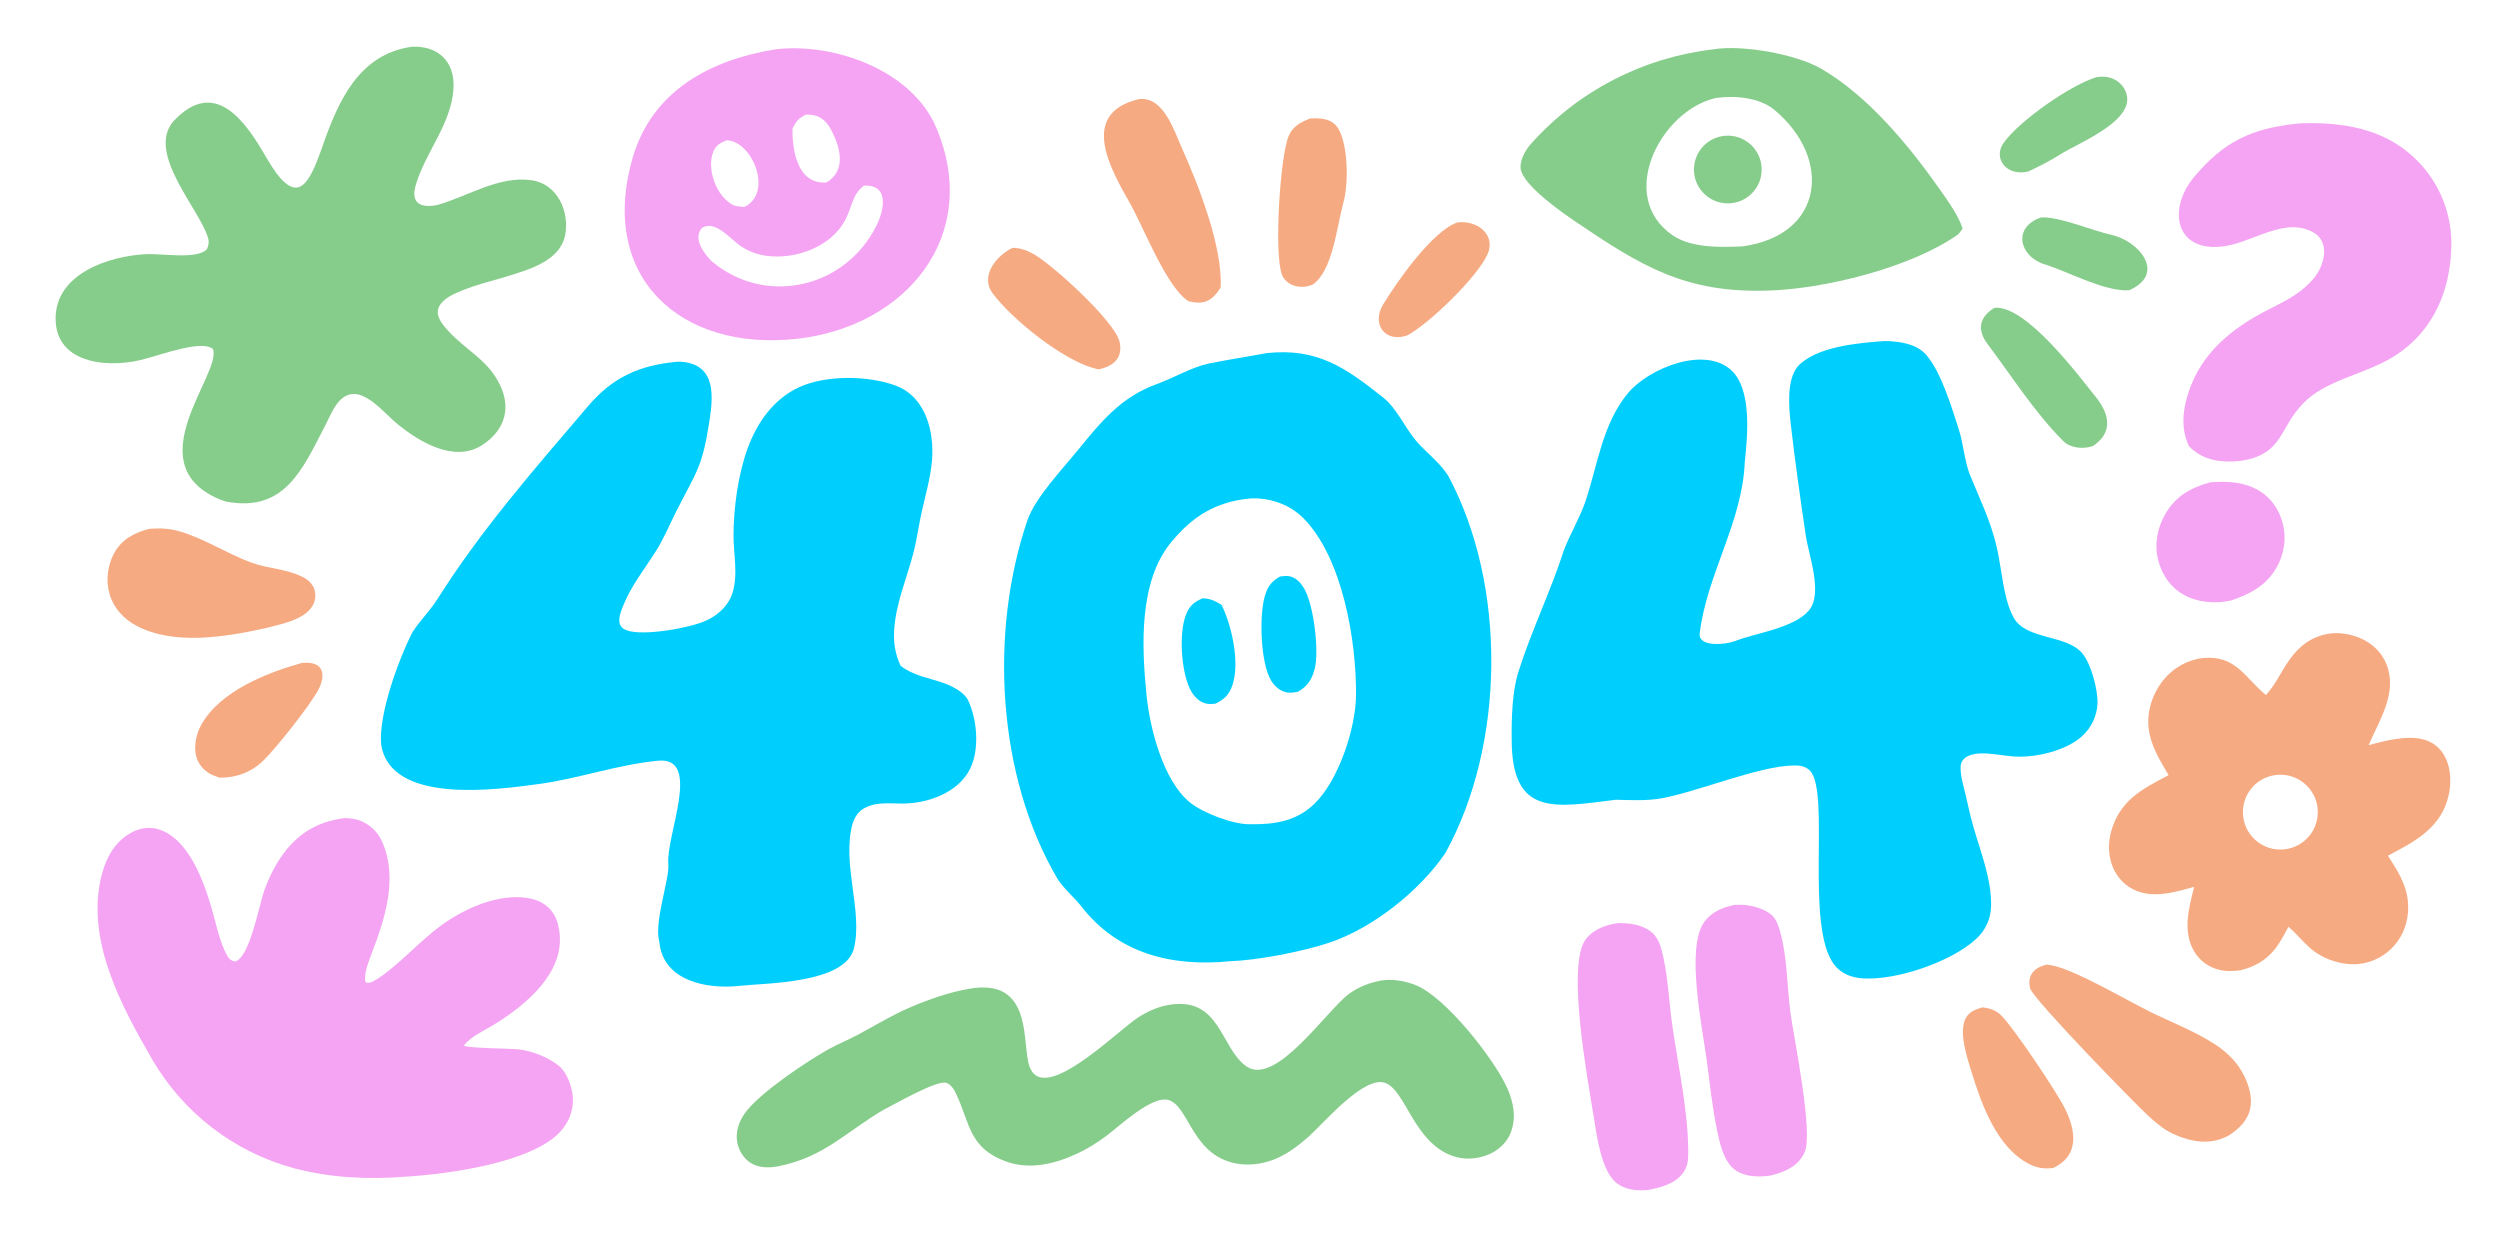
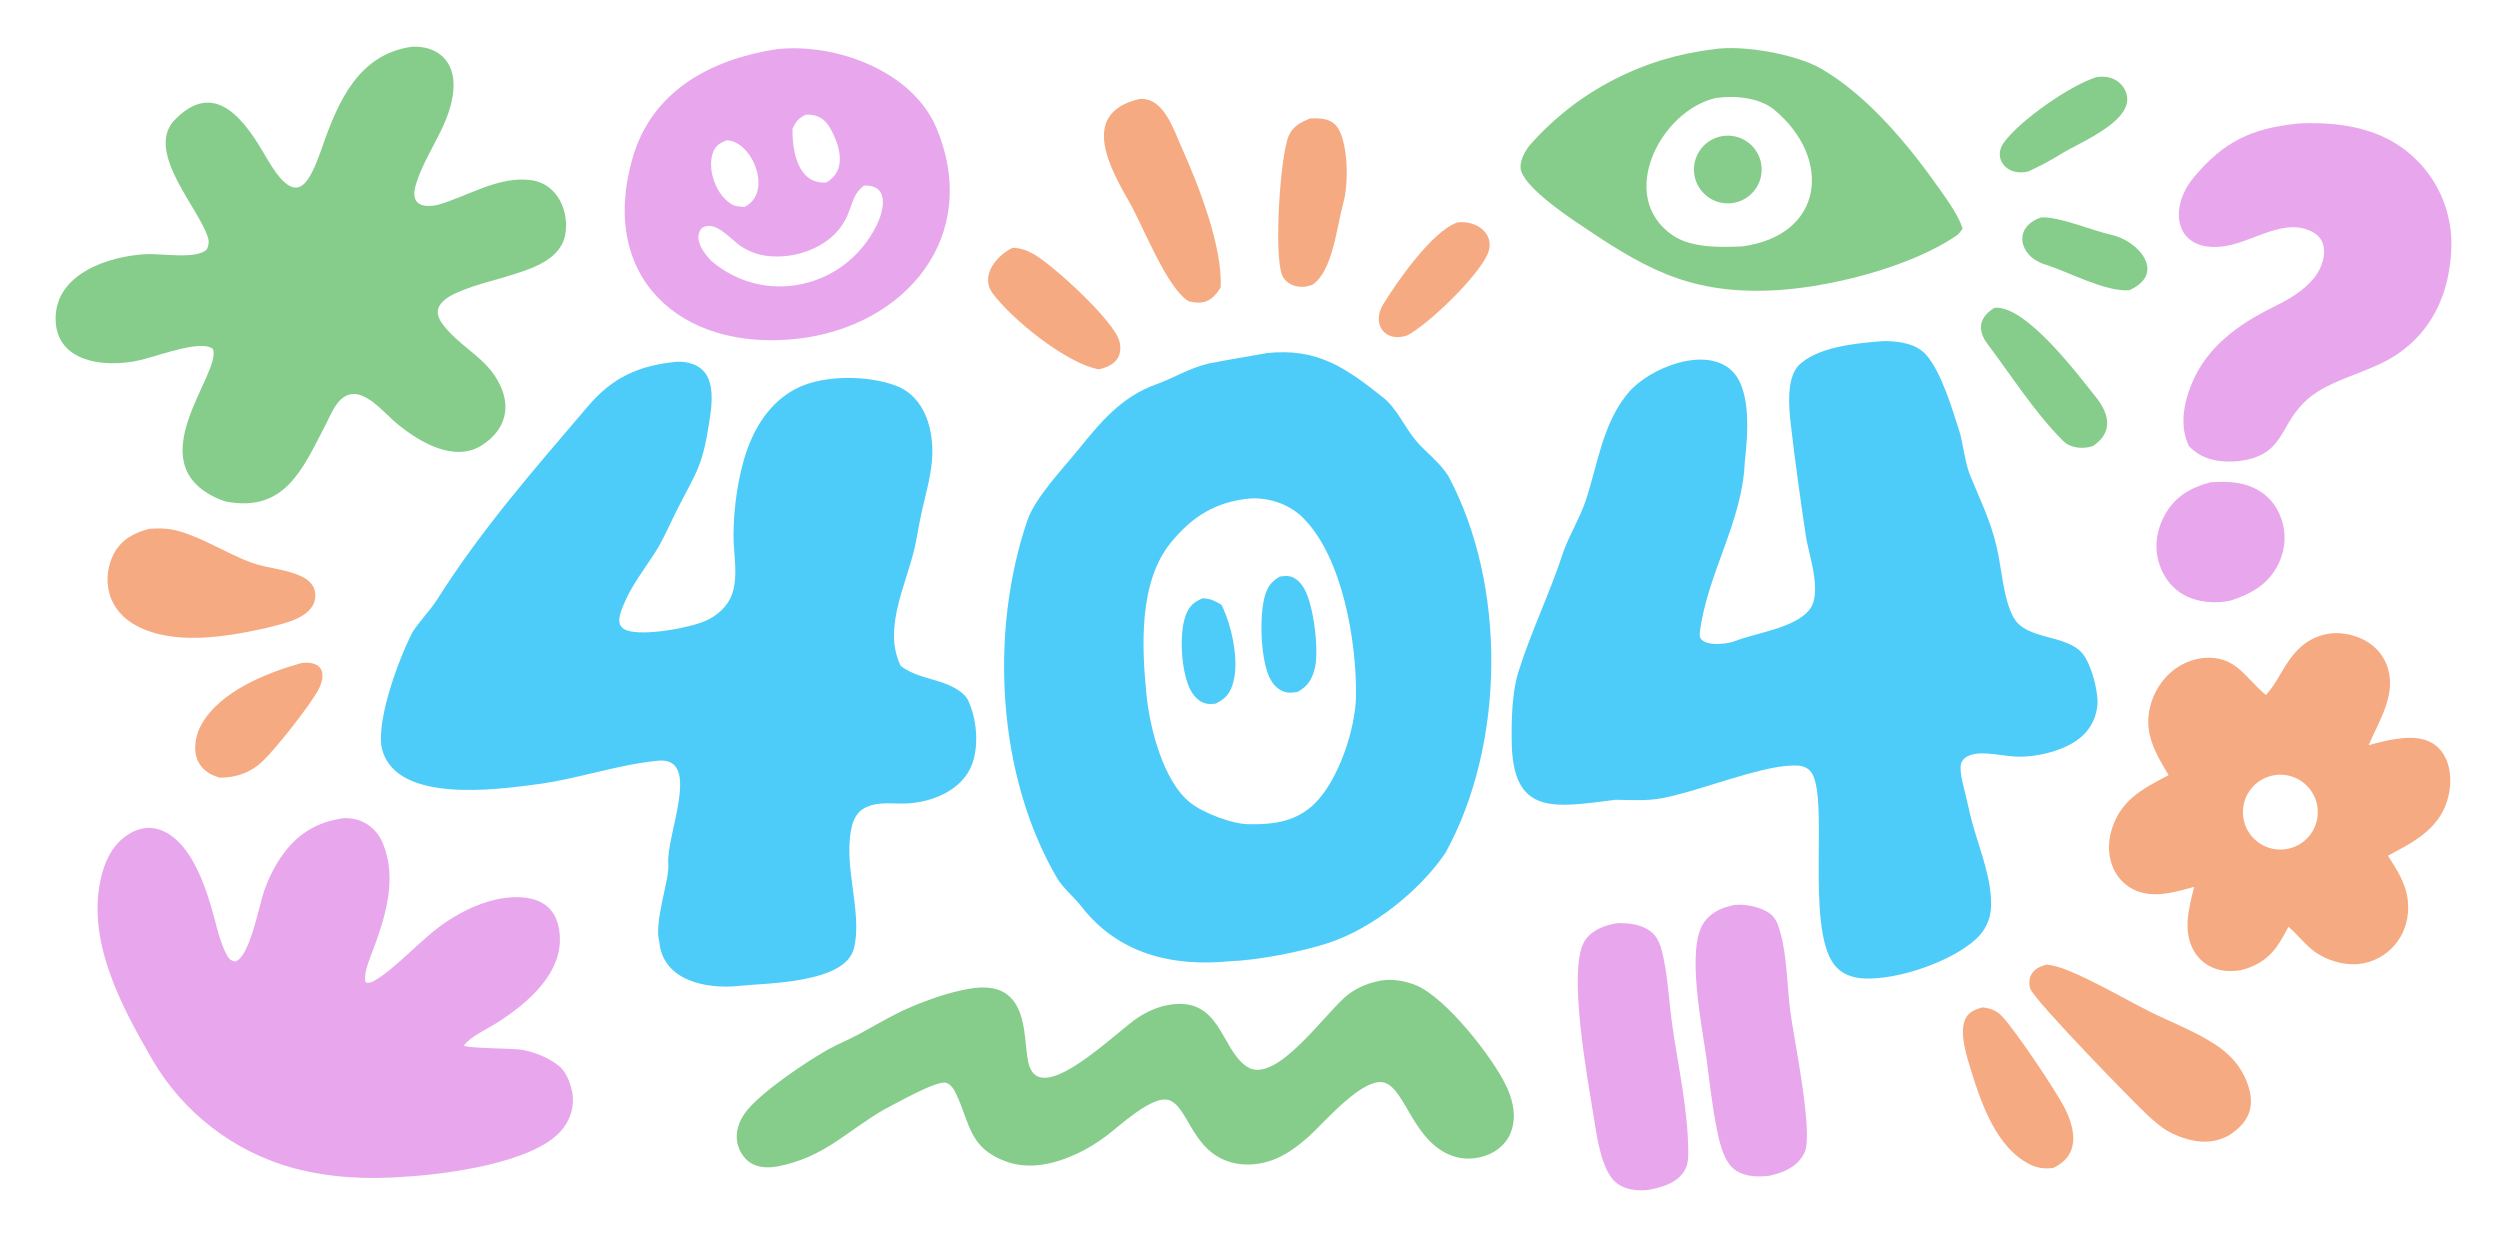
<svg xmlns="http://www.w3.org/2000/svg" width="1080" height="540" viewBox="0 0 1080 540" fill="none">
-   <path d="M547.156 152.549C568.941 150.204 581.154 158.672 597.718 171.897C603.45 176.478 606.962 184.806 611.692 190.367C616.101 195.545 621.986 199.718 625.672 205.626C650.995 252.847 650.268 321.559 624.454 368.416C613.222 384.97 592.945 401.046 574.024 407.313C562.222 411.221 543.032 414.861 531.436 415.248C506.093 417.75 482.934 411.95 467.104 391.522C464.253 387.844 459.029 383.392 456.752 379.505C430.7 335.126 427.362 273.041 443.844 224.769C447.176 215.009 459.206 202.382 465.641 194.463C475.488 182.344 484.304 171.487 499.528 166.008C506.874 163.364 514.093 158.93 521.842 157.114C530.023 155.432 538.871 154.111 547.156 152.549ZM540.448 356.063C550.716 356.209 560.171 354.701 567.859 347.214C578.275 337.074 585.663 314.706 585.8 300.435C586.021 276.917 580.009 241.106 563.182 223.973C557.566 218.253 549.661 215.328 541.719 215.282C541.086 215.278 540.459 215.298 539.821 215.363C525.224 216.78 515.153 223.037 505.92 234.271C491.837 251.406 493.234 279.489 495.292 300.221C496.699 314.388 502.455 337.319 514.093 346.687C519.871 351.338 533.224 356.397 540.448 356.063Z" fill="#00CFFE" />
-   <path d="M552.941 249.05C554.401 248.889 555.994 248.65 557.434 249.025C560.055 249.707 561.99 251.889 563.335 254.128C567.485 261.042 570.011 281.239 567.912 289.106C566.673 293.727 564.838 296.442 560.714 298.837C560.387 298.902 560.055 298.954 559.728 299.011C558.198 299.274 556.927 299.372 555.403 298.999C552.608 298.315 550.462 296.263 549.033 293.831C544.535 286.192 544.002 266.572 546.243 258.118C547.419 253.696 548.991 251.336 552.941 249.05Z" fill="#00CFFE" />
-   <path d="M519.506 258.463C522.828 258.555 524.922 259.591 527.734 261.327C532.148 270.345 535.734 286.326 532.391 296.042C530.967 300.169 528.953 302.081 525.112 303.973C523.432 304.181 521.801 304.271 520.175 303.698C517.247 302.667 515.141 299.979 513.877 297.244C510.294 289.488 509.216 273.505 512.342 265.544C513.855 261.692 515.782 260.089 519.506 258.463Z" fill="#00CFFE" />
-   <path d="M291.999 156.314C294.372 156.07 297.294 156.499 299.521 157.352C302.44 158.47 304.747 160.607 305.984 163.493C308.289 168.872 307.363 176.15 306.498 181.753C303.34 202.219 300.948 203.466 292.121 220.96C289.24 226.668 286.758 232.709 283.335 238.116C278.396 245.918 272.752 252.918 269.245 261.583C268.303 263.909 266.773 267.677 267.966 270.076C268.522 271.193 269.559 271.853 270.69 272.279C277.73 274.931 298.085 271.306 305.117 268.073C309.897 265.875 314.378 261.927 316.186 256.867C319.065 248.813 316.857 239.572 316.879 231.26C316.911 219.31 318.875 204.912 322.97 193.728C327.105 182.434 334.207 172.304 345.366 167.208C356.882 161.947 375.17 162.18 386.963 166.591C399.958 171.452 403.707 186.543 402.6 199.09C401.95 206.467 399.889 213.57 398.258 220.766C396.887 226.814 396.13 233.009 394.553 239.009C391.63 250.125 387.002 260.596 386.272 272.24C385.925 277.761 386.757 282.617 389.078 287.658C394.633 291.937 401.221 292.797 407.675 295.08C411.298 296.361 416.608 299.01 418.3 302.688C421.943 310.609 422.985 321.927 419.942 330.136C415.8 341.309 402.887 346.552 391.704 347.095C385.817 347.38 379.67 346.113 374.134 348.744C370.833 350.313 369.429 352.603 368.264 355.949C363.608 373.303 372.801 393.468 368.928 409.581C365.236 424.94 330.993 424.63 319.328 425.901C305.413 427.417 286.368 423.832 284.834 406.888C282.384 398.482 289.318 379.709 288.718 373.33C287.561 361.02 303.48 326.768 284.279 328.627C266.691 330.329 249.727 336.405 232.986 338.668C214.309 341.192 168.844 347.652 164.664 321.717C163.423 308.726 172.158 284.909 178.232 273.021C181.436 268.083 185.786 263.823 188.944 258.833C208.19 228.422 230.81 202.711 254.022 175.473C264.755 162.879 276.07 157.938 291.999 156.314Z" fill="#00CFFE" />
-   <path d="M813.712 147.356C814.198 147.339 814.677 147.338 815.157 147.354C821.006 147.553 827.919 148.53 832.106 153.291C838.635 160.709 843.27 176.4 846.302 185.83C848.032 191.203 848.812 199.691 850.964 205.004C855.415 215.996 859.739 224.392 862.555 236.223C864.744 245.413 865.387 258.821 869.948 266.888C875.396 276.532 892.371 274.01 899.432 282.091C903.298 286.514 906.356 298.015 906.124 303.953C905.855 309.405 903.408 314.519 899.327 318.144C892.587 324.164 880.268 327.147 871.377 326.864C867.001 326.725 862.66 325.763 858.289 325.509C855.283 325.334 850.785 325.505 848.475 327.783C847.557 328.688 847.056 329.737 846.993 331.03C846.798 334.981 848.195 339.371 849.102 343.202C850.194 347.796 851.154 352.467 852.456 357.005C855.578 367.885 860.525 380.177 860.134 391.651C859.945 397.187 857.667 401.983 853.585 405.715C842.875 415.517 819.439 423.52 804.916 422.678C800.017 422.393 795.472 420.745 792.402 416.762C779.599 400.146 790.794 342.347 781.94 332.965C779.968 330.878 777.252 330.624 774.526 330.692C759.559 331.062 734.479 341.668 718.142 344.804C711.645 346.051 704.647 345.641 698.061 345.495C671.583 348.764 653.004 352.994 653.047 319.224C652.957 310.292 653.252 298.829 655.947 290.258C661.542 272.474 669.853 255.561 675.575 237.781C678.233 230.74 682.604 223.491 684.977 216.402C690.272 200.574 692.27 182.928 703.471 169.622C712.299 159.132 736.631 149.122 748.142 160.159C756.886 168.538 754.945 188.602 753.738 199.611C752.762 225.356 737.401 248.091 734.289 273.456C733.366 279.871 745.896 278.355 749.208 277.046C758.262 273.465 775.063 271.406 781.518 263.62C787.583 256.304 781.344 239.824 780.078 231.226C777.716 215.245 775.454 199.331 773.618 183.289C772.838 176.218 771.699 164.542 776.482 158.438C784.324 149.718 802.802 148.153 813.712 147.356Z" fill="#00CFFE" />
+   <path d="M547.156 152.549C568.941 150.204 581.154 158.672 597.718 171.897C603.45 176.478 606.962 184.806 611.692 190.367C616.101 195.545 621.986 199.718 625.672 205.626C650.995 252.847 650.268 321.559 624.454 368.416C613.222 384.97 592.945 401.046 574.024 407.313C562.222 411.221 543.032 414.861 531.436 415.248C506.093 417.75 482.934 411.95 467.104 391.522C464.253 387.844 459.029 383.392 456.752 379.505C430.7 335.126 427.362 273.041 443.844 224.769C447.176 215.009 459.206 202.382 465.641 194.463C475.488 182.344 484.304 171.487 499.528 166.008C506.874 163.364 514.093 158.93 521.842 157.114C530.023 155.432 538.871 154.111 547.156 152.549ZM540.448 356.063C550.716 356.209 560.171 354.701 567.859 347.214C578.275 337.074 585.663 314.706 585.8 300.435C586.021 276.917 580.009 241.106 563.182 223.973C557.566 218.253 549.661 215.328 541.719 215.282C541.086 215.278 540.459 215.298 539.821 215.363C525.224 216.78 515.153 223.037 505.92 234.271C491.837 251.406 493.234 279.489 495.292 300.221C496.699 314.388 502.455 337.319 514.093 346.687C519.871 351.338 533.224 356.397 540.448 356.063Z" fill="#4dccf9" />
+   <path d="M552.941 249.05C554.401 248.889 555.994 248.65 557.434 249.025C560.055 249.707 561.99 251.889 563.335 254.128C567.485 261.042 570.011 281.239 567.912 289.106C566.673 293.727 564.838 296.442 560.714 298.837C560.387 298.902 560.055 298.954 559.728 299.011C558.198 299.274 556.927 299.372 555.403 298.999C552.608 298.315 550.462 296.263 549.033 293.831C544.535 286.192 544.002 266.572 546.243 258.118C547.419 253.696 548.991 251.336 552.941 249.05Z" fill="#4dccf9" />
+   <path d="M519.506 258.463C522.828 258.555 524.922 259.591 527.734 261.327C532.148 270.345 535.734 286.326 532.391 296.042C530.967 300.169 528.953 302.081 525.112 303.973C523.432 304.181 521.801 304.271 520.175 303.698C517.247 302.667 515.141 299.979 513.877 297.244C510.294 289.488 509.216 273.505 512.342 265.544C513.855 261.692 515.782 260.089 519.506 258.463Z" fill="#4dccf9" />
+   <path d="M291.999 156.314C294.372 156.07 297.294 156.499 299.521 157.352C302.44 158.47 304.747 160.607 305.984 163.493C308.289 168.872 307.363 176.15 306.498 181.753C303.34 202.219 300.948 203.466 292.121 220.96C289.24 226.668 286.758 232.709 283.335 238.116C278.396 245.918 272.752 252.918 269.245 261.583C268.303 263.909 266.773 267.677 267.966 270.076C268.522 271.193 269.559 271.853 270.69 272.279C277.73 274.931 298.085 271.306 305.117 268.073C309.897 265.875 314.378 261.927 316.186 256.867C319.065 248.813 316.857 239.572 316.879 231.26C316.911 219.31 318.875 204.912 322.97 193.728C327.105 182.434 334.207 172.304 345.366 167.208C356.882 161.947 375.17 162.18 386.963 166.591C399.958 171.452 403.707 186.543 402.6 199.09C401.95 206.467 399.889 213.57 398.258 220.766C396.887 226.814 396.13 233.009 394.553 239.009C391.63 250.125 387.002 260.596 386.272 272.24C385.925 277.761 386.757 282.617 389.078 287.658C394.633 291.937 401.221 292.797 407.675 295.08C411.298 296.361 416.608 299.01 418.3 302.688C421.943 310.609 422.985 321.927 419.942 330.136C415.8 341.309 402.887 346.552 391.704 347.095C385.817 347.38 379.67 346.113 374.134 348.744C370.833 350.313 369.429 352.603 368.264 355.949C363.608 373.303 372.801 393.468 368.928 409.581C365.236 424.94 330.993 424.63 319.328 425.901C305.413 427.417 286.368 423.832 284.834 406.888C282.384 398.482 289.318 379.709 288.718 373.33C287.561 361.02 303.48 326.768 284.279 328.627C266.691 330.329 249.727 336.405 232.986 338.668C214.309 341.192 168.844 347.652 164.664 321.717C163.423 308.726 172.158 284.909 178.232 273.021C181.436 268.083 185.786 263.823 188.944 258.833C208.19 228.422 230.81 202.711 254.022 175.473C264.755 162.879 276.07 157.938 291.999 156.314Z" fill="#4dccf9" />
+   <path d="M813.712 147.356C814.198 147.339 814.677 147.338 815.157 147.354C821.006 147.553 827.919 148.53 832.106 153.291C838.635 160.709 843.27 176.4 846.302 185.83C848.032 191.203 848.812 199.691 850.964 205.004C855.415 215.996 859.739 224.392 862.555 236.223C864.744 245.413 865.387 258.821 869.948 266.888C875.396 276.532 892.371 274.01 899.432 282.091C903.298 286.514 906.356 298.015 906.124 303.953C905.855 309.405 903.408 314.519 899.327 318.144C892.587 324.164 880.268 327.147 871.377 326.864C867.001 326.725 862.66 325.763 858.289 325.509C855.283 325.334 850.785 325.505 848.475 327.783C847.557 328.688 847.056 329.737 846.993 331.03C846.798 334.981 848.195 339.371 849.102 343.202C850.194 347.796 851.154 352.467 852.456 357.005C855.578 367.885 860.525 380.177 860.134 391.651C859.945 397.187 857.667 401.983 853.585 405.715C842.875 415.517 819.439 423.52 804.916 422.678C800.017 422.393 795.472 420.745 792.402 416.762C779.599 400.146 790.794 342.347 781.94 332.965C779.968 330.878 777.252 330.624 774.526 330.692C759.559 331.062 734.479 341.668 718.142 344.804C711.645 346.051 704.647 345.641 698.061 345.495C671.583 348.764 653.004 352.994 653.047 319.224C652.957 310.292 653.252 298.829 655.947 290.258C661.542 272.474 669.853 255.561 675.575 237.781C678.233 230.74 682.604 223.491 684.977 216.402C690.272 200.574 692.27 182.928 703.471 169.622C712.299 159.132 736.631 149.122 748.142 160.159C756.886 168.538 754.945 188.602 753.738 199.611C752.762 225.356 737.401 248.091 734.289 273.456C733.366 279.871 745.896 278.355 749.208 277.046C758.262 273.465 775.063 271.406 781.518 263.62C787.583 256.304 781.344 239.824 780.078 231.226C777.716 215.245 775.454 199.331 773.618 183.289C772.838 176.218 771.699 164.542 776.482 158.438C784.324 149.718 802.802 148.153 813.712 147.356Z" fill="#4dccf9" />
  <path d="M177.86 20.193C189.167 19.638 196.541 26.512 195.912 38.047C195.075 53.412 183.972 65.415 179.642 79.782C177.213 87.84 181.72 90.084 189.154 88.495C202.309 84.729 215.626 75.762 229.845 77.891C240.989 79.583 246.103 91.567 244.128 101.708C242.066 111.659 230.929 115.686 222.325 118.372C213.094 121.408 202.43 123.433 193.928 128.181C186.403 133.145 188.755 137.628 193.711 143.035C201.024 150.975 209.953 155.112 215.258 164.833C221.007 175.367 218.696 185.324 208.577 192.1C196.615 200.11 181.558 191.148 171.945 183.393C166.673 179.14 161.401 172.155 154.616 170.364C146.492 168.783 143.341 178.379 140.509 183.807C130.7 202.609 123.051 221.624 97.424 216.635C96.238 216.247 95.071 215.802 93.927 215.301C59.179 199.751 96.01 161.209 91.994 150.791C87.418 146.696 70.083 153.092 63.475 154.786C48.821 159.257 23.877 158.184 24.026 137.394C24.164 118.079 47.255 110.58 63.092 109.797C70.058 109.453 84.776 112.167 89.332 107.762C90.127 106.117 90.45 104.487 89.81 102.527C85.88 89.909 63.346 66.274 74.768 52.564C92.903 32.853 106.266 52.814 115.009 67.976C127.711 90.005 133.059 81.127 139.1 63.785C146.061 43.804 154.818 23.523 177.86 20.193Z" fill="#86CD8B" />
-   <path d="M148.046 353.517C150.326 353.218 153.419 353.71 155.579 354.525C159.863 356.181 163.302 359.488 165.124 363.704C172.183 379.834 166.065 397.529 160.191 412.9C159.174 415.562 156.829 421.758 158.026 424.434C159.409 424.797 160.453 424.383 161.676 423.684C171.442 418.104 182.135 405.317 192.786 398.23C200.301 393.229 209.115 389.102 218.135 387.919C224.047 387.144 231.183 387.434 236.033 391.277C239.718 394.197 241.214 398.465 241.727 403.01C243.676 420.268 227.633 433.631 214.642 441.87C210.117 444.741 203.717 447.453 200.39 451.637C201.376 452.96 221.71 452.819 225.473 453.514C231.023 454.538 237.265 456.957 241.624 460.606C245.001 463.433 247.176 469.68 247.474 473.945C247.86 479.477 245.791 484.756 242.093 488.833C229.784 502.403 192.853 507.286 175.206 508.317C159.132 509.638 142.566 508.827 126.908 504.658C101.16 497.663 79.205 480.806 65.798 457.739C52.235 434.361 36.605 405.324 44.07 377.471C46.016 370.208 49.739 363.583 56.509 359.804C60.212 357.737 64.414 356.984 68.512 358.261C81.501 362.305 87.977 380.622 91.379 392.203C93.338 398.87 94.772 406.725 98.132 412.836C98.965 414.353 99.795 414.936 101.474 415.398C107.939 413.807 111.883 390.956 114.293 384.354C116.337 378.752 119.024 373.373 122.592 368.581C129.131 359.8 137.264 355.102 148.046 353.517Z" fill="#F4A4F2" />
+   <path d="M148.046 353.517C150.326 353.218 153.419 353.71 155.579 354.525C159.863 356.181 163.302 359.488 165.124 363.704C172.183 379.834 166.065 397.529 160.191 412.9C159.174 415.562 156.829 421.758 158.026 424.434C159.409 424.797 160.453 424.383 161.676 423.684C171.442 418.104 182.135 405.317 192.786 398.23C200.301 393.229 209.115 389.102 218.135 387.919C224.047 387.144 231.183 387.434 236.033 391.277C239.718 394.197 241.214 398.465 241.727 403.01C243.676 420.268 227.633 433.631 214.642 441.87C210.117 444.741 203.717 447.453 200.39 451.637C201.376 452.96 221.71 452.819 225.473 453.514C231.023 454.538 237.265 456.957 241.624 460.606C245.001 463.433 247.176 469.68 247.474 473.945C247.86 479.477 245.791 484.756 242.093 488.833C229.784 502.403 192.853 507.286 175.206 508.317C159.132 509.638 142.566 508.827 126.908 504.658C101.16 497.663 79.205 480.806 65.798 457.739C52.235 434.361 36.605 405.324 44.07 377.471C46.016 370.208 49.739 363.583 56.509 359.804C60.212 357.737 64.414 356.984 68.512 358.261C81.501 362.305 87.977 380.622 91.379 392.203C93.338 398.87 94.772 406.725 98.132 412.836C98.965 414.353 99.795 414.936 101.474 415.398C107.939 413.807 111.883 390.956 114.293 384.354C116.337 378.752 119.024 373.373 122.592 368.581C129.131 359.8 137.264 355.102 148.046 353.517Z" fill="#e8a7ed" />
  <path d="M596.748 423.566C601.642 422.805 606.858 423.742 611.435 425.52C624.35 430.535 645.454 457.374 651.091 469.995C653.881 476.238 655.168 482.945 652.547 489.515C650.901 493.633 647.194 497.03 643.139 498.723C638.298 500.747 632.697 501.165 627.703 499.445C610.77 493.613 607.369 471.248 598.504 467.847C589.387 464.349 571.847 485.205 565.456 490.913C561.332 494.59 556.902 498.002 551.84 500.289C546.941 502.505 540.945 503.574 535.608 502.88C515.122 500.214 513.998 478.45 505.12 475.299C497.894 472.734 483.179 486.898 477.64 490.933C473.881 493.671 470.016 496.143 465.809 498.141C456.128 502.737 444.97 505.561 434.529 501.737C418.531 495.879 419.087 485.33 413.007 472.448C412.173 470.679 410.73 468.287 408.686 467.76C404.424 466.662 386.676 476.953 381.998 479.276C381.909 479.327 381.818 479.377 381.729 479.429C365.682 488.751 356.151 499.901 336.177 503.834C332.146 504.628 327.463 504.567 323.951 502.165C321.153 500.252 319.067 496.782 318.481 493.466C317.682 488.944 319.178 484.602 321.777 480.924C327.842 472.344 348.094 458.829 357.603 453.449C361.978 450.973 366.673 449.164 371.081 446.76C378.431 442.751 385.545 438.455 393.258 435.146C401.314 431.689 410.433 428.519 419.098 427.082C424.365 426.209 430.474 426.206 434.94 429.515C442.87 435.393 442.544 447.809 443.807 456.62C444.194 459.321 444.986 462.786 447.344 464.477C456.914 471.337 483.305 445.032 491.456 439.689C495.445 437.074 499.926 434.998 504.645 434.157C527.317 430.117 527.138 452.937 538.561 460.735C551.202 469.367 573.271 436.319 582.7 429.408C587.035 426.231 591.496 424.588 596.748 423.566Z" fill="#86CD8B" />
  <path d="M1005.69 273.813C1010.13 273.023 1015.41 273.87 1019.52 275.629C1024.76 277.87 1028.9 281.729 1031 287.077C1035.83 299.37 1027.88 311.025 1023.25 321.93C1030.22 319.987 1040.3 317.415 1047.4 319.571C1051.15 320.669 1054.29 323.243 1056.11 326.703C1059.19 332.511 1059.1 339.853 1057.16 346.004C1053.25 358.414 1042.32 364.032 1031.58 369.634C1035.44 375.764 1039.41 381.633 1040.18 389.032C1040.9 395.868 1039.19 402.588 1034.78 407.936C1030.83 412.754 1025.12 415.815 1018.93 416.453C1011.55 417.141 1003.24 414.301 997.734 409.371C994.539 406.505 991.907 403.145 988.595 400.361C987.593 402.365 986.47 404.331 985.326 406.26C981.176 413.275 975.871 417.107 968.024 419.139C964.791 419.517 962.081 419.749 958.864 418.99C954.244 417.899 950.484 415.256 948 411.194C942.732 402.567 945.585 392.199 947.874 383.129C940.623 385.113 932.591 387.594 925.077 385.552C920.136 384.21 916.133 381.018 913.681 376.537C910.617 370.95 910.401 364.359 912.257 358.351C916.239 345.452 925.715 340.701 936.826 334.867C933.23 328.75 929.127 322.095 928.241 314.916C927.323 307.451 929.844 299.668 934.522 293.844C938.74 288.597 944.989 284.963 951.724 284.284C965.777 282.869 969.801 292.747 978.861 300.254C982.668 296.251 985.489 290.164 988.659 285.582C992.967 279.344 998.066 275.21 1005.69 273.813ZM986.882 366.922C995.72 365.95 1002.11 358.028 1001.2 349.185C1000.29 340.342 992.413 333.892 983.565 334.742C974.626 335.601 968.098 343.573 969.02 352.503C969.943 361.433 977.959 367.905 986.882 366.922Z" fill="#F6AA81" />
-   <path d="M335.427 21.249C360.84 18.446 394.184 30.545 404.557 55.334C424.169 102.198 391.034 141.28 344.075 146.387C293.774 151.851 258.519 119.581 273.248 68.344C281.634 39.17 307.043 25.695 335.427 21.249ZM307.279 112.695C330.278 132.376 364.983 124.791 378.611 97.52C381.898 90.943 384.413 79.688 373.243 80.192C368.056 84.098 368.287 89.039 365.165 95.002C359.086 106.615 343.749 112.192 331.201 110.531C327.333 110.034 323.626 108.672 320.356 106.547C315.548 103.448 309.073 94.754 303.163 98.518C299.292 103.185 304.045 109.336 307.279 112.695ZM342.371 55.499C342.156 64.95 344.583 79.864 357.048 78.808C365.853 73.59 363.01 63.327 358.773 55.605C356.377 51.237 352.967 49.243 347.992 49.553C344.817 51.28 344.036 52.273 342.371 55.499ZM321.587 89.413C334.294 83.147 324.812 60.711 313.889 60.621C311.236 61.707 309.26 62.715 308.127 65.569C305.138 73.091 309.524 85.034 316.801 88.636C317.764 89.113 320.428 89.318 321.587 89.413Z" fill="#F4A4F2" />
+   <path d="M335.427 21.249C360.84 18.446 394.184 30.545 404.557 55.334C424.169 102.198 391.034 141.28 344.075 146.387C293.774 151.851 258.519 119.581 273.248 68.344C281.634 39.17 307.043 25.695 335.427 21.249ZM307.279 112.695C330.278 132.376 364.983 124.791 378.611 97.52C381.898 90.943 384.413 79.688 373.243 80.192C368.056 84.098 368.287 89.039 365.165 95.002C359.086 106.615 343.749 112.192 331.201 110.531C327.333 110.034 323.626 108.672 320.356 106.547C315.548 103.448 309.073 94.754 303.163 98.518C299.292 103.185 304.045 109.336 307.279 112.695ZM342.371 55.499C342.156 64.95 344.583 79.864 357.048 78.808C365.853 73.59 363.01 63.327 358.773 55.605C356.377 51.237 352.967 49.243 347.992 49.553C344.817 51.28 344.036 52.273 342.371 55.499ZM321.587 89.413C334.294 83.147 324.812 60.711 313.889 60.621C311.236 61.707 309.26 62.715 308.127 65.569C305.138 73.091 309.524 85.034 316.801 88.636C317.764 89.113 320.428 89.318 321.587 89.413Z" fill="#e8a7ed" />
  <path d="M740.243 21.303C752.461 19.262 775.754 23.331 786.586 29.59C807.084 41.435 824.75 62.959 838.26 82.181C841.646 86.992 846.181 93.395 847.853 98.713C847.515 99.206 846.244 101.024 845.896 101.273C825.34 115.793 787.519 124.945 763.462 125.546C728.045 126.617 709.045 115.015 680.484 95.645C674.42 91.532 658.056 80.095 656.896 72.902C656.48 69.365 658.937 64.879 661.189 62.347C681.866 39.097 709.841 24.855 740.243 21.303ZM752.646 106.441C788.136 101.671 791.548 68.287 766.557 47.476C760.097 42.1 749.466 41.165 741.234 42.337C717.319 47.734 698.182 84.968 722.608 101.661C730.672 107.17 743.206 106.874 752.646 106.441Z" fill="#86CD8B" />
  <path d="M745.412 58.642C753.448 58.089 760.42 64.141 761.005 72.178C761.585 80.214 755.558 87.209 747.526 87.821C739.448 88.437 732.407 82.372 731.822 74.293C731.237 66.214 737.328 59.197 745.412 58.642Z" fill="#86CD8B" />
-   <path d="M992.034 53.459C993.025 53.258 996.869 53.198 997.993 53.197C1015.33 53.178 1031.55 56.7 1044.15 69.28C1053.96 79.09 1059.26 92.517 1058.99 106.301C1058.52 129.243 1048.13 148.572 1026.64 157.898C1017.49 162.094 1007.34 164.733 999.1 170.654C996.152 172.769 993.531 175.615 991.374 178.513C987.894 183.183 985.911 188.682 981.793 192.887C976.888 197.891 969.295 199.489 962.55 199.381C955.821 199.274 950.326 197.556 945.633 192.771C941.477 184.055 943.302 174.387 946.809 165.81C953.306 149.936 967.011 140.031 981.935 132.738C988.685 129.335 994.755 126.031 999.622 120.147C1003.94 114.934 1006.73 105.193 999.933 100.745C987.546 93.106 973.387 104.74 960.53 106.425C939.589 109.168 936.23 90.193 947.964 76.309C960.789 61.142 972.548 55.55 992.034 53.459Z" fill="#F4A4F2" />
-   <path d="M749.255 390.929C753.764 390.546 759.042 391.488 763.003 393.651C766.646 395.644 767.701 398.072 768.851 401.908C772.104 412.814 771.946 425.626 773.402 436.954C774.778 447.645 783.732 490.423 779.44 498.165L779.287 498.429C779.102 498.766 778.918 499.102 778.717 499.432C775.617 504.527 770.08 506.586 764.548 507.898C759.58 508.512 754.159 508.492 749.835 505.609C744.698 502.186 742.942 493.9 741.751 488.192C739.631 478.049 738.623 467.568 737.21 457.308C735.354 443.82 728.361 410.068 735.96 398.712C739.061 394.078 743.965 392.011 749.255 390.929Z" fill="#F4A4F2" />
-   <path d="M698.768 398.809C703.461 398.704 708.419 399.252 712.432 401.915C716.587 404.674 717.626 409.148 718.607 413.753C720.685 423.474 721.085 433.609 722.499 443.45C725.04 461.084 729.185 479.375 729.328 497.208C729.349 500.47 729.275 503.398 727.424 506.193C723.991 511.37 717.763 512.925 712.031 514.045C707.517 514.554 702.391 514.058 698.626 511.296C691.797 506.286 689.766 490.513 688.517 482.669C686.107 467.455 676.588 417.094 684.989 405.859C688.258 401.484 693.558 399.577 698.768 398.809Z" fill="#F4A4F2" />
+   <path d="M992.034 53.459C993.025 53.258 996.869 53.198 997.993 53.197C1015.33 53.178 1031.55 56.7 1044.15 69.28C1053.96 79.09 1059.26 92.517 1058.99 106.301C1058.52 129.243 1048.13 148.572 1026.64 157.898C1017.49 162.094 1007.34 164.733 999.1 170.654C996.152 172.769 993.531 175.615 991.374 178.513C987.894 183.183 985.911 188.682 981.793 192.887C976.888 197.891 969.295 199.489 962.55 199.381C955.821 199.274 950.326 197.556 945.633 192.771C941.477 184.055 943.302 174.387 946.809 165.81C953.306 149.936 967.011 140.031 981.935 132.738C988.685 129.335 994.755 126.031 999.622 120.147C1003.94 114.934 1006.73 105.193 999.933 100.745C987.546 93.106 973.387 104.74 960.53 106.425C939.589 109.168 936.23 90.193 947.964 76.309C960.789 61.142 972.548 55.55 992.034 53.459Z" fill="#e8a7ed" />
+   <path d="M749.255 390.929C753.764 390.546 759.042 391.488 763.003 393.651C766.646 395.644 767.701 398.072 768.851 401.908C772.104 412.814 771.946 425.626 773.402 436.954C774.778 447.645 783.732 490.423 779.44 498.165L779.287 498.429C779.102 498.766 778.918 499.102 778.717 499.432C775.617 504.527 770.08 506.586 764.548 507.898C759.58 508.512 754.159 508.492 749.835 505.609C744.698 502.186 742.942 493.9 741.751 488.192C739.631 478.049 738.623 467.568 737.21 457.308C735.354 443.82 728.361 410.068 735.96 398.712C739.061 394.078 743.965 392.011 749.255 390.929Z" fill="#e8a7ed" />
+   <path d="M698.768 398.809C703.461 398.704 708.419 399.252 712.432 401.915C716.587 404.674 717.626 409.148 718.607 413.753C720.685 423.474 721.085 433.609 722.499 443.45C725.04 461.084 729.185 479.375 729.328 497.208C729.349 500.47 729.275 503.398 727.424 506.193C723.991 511.37 717.763 512.925 712.031 514.045C707.517 514.554 702.391 514.058 698.626 511.296C691.797 506.286 689.766 490.513 688.517 482.669C686.107 467.455 676.588 417.094 684.989 405.859C688.258 401.484 693.558 399.577 698.768 398.809Z" fill="#e8a7ed" />
  <path d="M884.097 416.709C884.767 416.767 885.431 416.855 886.096 416.972C896.099 418.714 918.422 431.965 928.895 437.124C937.976 441.598 947.784 445.361 956.322 450.795C960.556 453.495 964.343 456.757 967.212 460.909C970.497 465.668 973.281 472.72 972.142 478.596C971.061 484.157 967.238 487.633 962.734 490.591C961.479 491.233 960.182 491.778 958.843 492.223C951.982 494.474 944.225 492.548 937.949 489.423C934.279 487.597 930.788 484.553 927.787 481.776C921.417 475.874 878.502 431.793 877.067 427.077C876.487 425.177 876.545 422.755 877.526 421.001C878.998 418.375 881.349 417.505 884.097 416.709Z" fill="#F6AA81" />
  <path d="M64.401 228.464C68.894 228.082 72.939 228.248 77.273 229.458C87.726 232.375 98.123 239.202 108.524 243.025C115.623 245.634 123.953 245.781 130.698 249.23C133.025 250.421 135.053 252.168 135.849 254.734C136.541 256.964 136.248 259.565 135.095 261.592C131.501 267.915 120.802 269.765 114.241 271.478C97.243 275.187 75.147 278.877 59.069 270.377C53.426 267.394 49.153 262.842 47.334 256.636C45.623 250.793 46.436 244.103 49.41 238.795C52.745 232.842 58.081 230.166 64.401 228.464Z" fill="#F6AA81" />
  <path d="M492.133 42.796C502.654 41.664 507.114 56.236 510.597 64.005C517.688 79.827 528.314 106.782 527.3 124.27C523.605 130.037 520.178 131.778 513.513 130.16C504.056 124.427 493.993 98.148 488.314 88.109C480.058 73.513 465.613 49.011 492.133 42.796Z" fill="#F6AA81" />
-   <path d="M954.72 208.382C961.127 207.904 967.571 208.005 973.541 210.709C979.289 213.312 983.27 217.854 985.416 223.76C987.8 230.327 987.352 237.307 984.314 243.58C980.048 252.387 972.628 256.442 963.827 259.406C957.093 260.952 949.372 260.302 943.297 256.907C937.834 253.852 934.18 248.591 932.503 242.619C930.536 235.626 931.828 228.306 935.419 222.06C939.885 214.296 946.393 210.69 954.72 208.382Z" fill="#F4A4F2" />
+   <path d="M954.72 208.382C961.127 207.904 967.571 208.005 973.541 210.709C979.289 213.312 983.27 217.854 985.416 223.76C987.8 230.327 987.352 237.307 984.314 243.58C980.048 252.387 972.628 256.442 963.827 259.406C957.093 260.952 949.372 260.302 943.297 256.907C937.834 253.852 934.18 248.591 932.503 242.619C930.536 235.626 931.828 228.306 935.419 222.06C939.885 214.296 946.393 210.69 954.72 208.382Z" fill="#e8a7ed" />
  <path d="M856.432 435.18C857.651 435.29 858.853 435.535 860.018 435.909C861.933 436.509 863.367 437.466 864.764 438.902C870.249 444.542 888.057 470.983 892.012 478.797C894.66 484.025 896.869 490.745 894.886 496.519C893.552 500.396 890.588 502.751 887.061 504.545C883.137 505.073 879.915 504.597 876.371 502.742C862.571 495.531 856.021 477.065 851.718 463.146C849.872 457.169 845.959 445.665 849.255 439.727C850.753 437.033 853.616 435.946 856.432 435.18Z" fill="#F6AA81" />
  <path d="M565.856 51.199C570.671 50.904 575.744 51.19 578.365 55.926C582.436 63.4 582.589 79.511 580.332 87.586C577.542 97.562 575.739 117.25 567.016 122.975C564.195 124.091 561.189 124.307 558.347 123.128C556.385 122.316 554.661 120.762 553.854 118.781C550.284 110.015 552.994 67.616 556.654 58.867C558.484 54.487 561.759 52.932 565.856 51.199Z" fill="#F6AA81" />
  <path d="M130.273 286.427C130.818 286.367 131.365 286.324 131.912 286.297C133.779 286.214 136.444 286.641 137.828 288.015C138.849 289.028 139.282 290.345 139.295 291.761C139.316 294.048 138.501 296.249 137.406 298.227C133.537 305.214 119.671 322.739 113.926 328.415C108.683 333.595 102.234 335.981 94.926 335.955C93.581 335.499 92.145 335.039 90.89 334.361C88.102 332.856 85.824 330.256 84.9 327.213C83.52 322.669 84.716 317.102 86.986 313.046C95.079 298.583 115.209 290.64 130.273 286.427Z" fill="#F6AA81" />
  <path d="M437.383 107.055C440.889 107.076 443.822 108.205 446.828 109.939C454.877 114.584 481.306 138.511 483.615 147.527C484.236 149.953 484.136 152.697 482.758 154.855C480.964 157.667 477.697 158.9 474.588 159.569C473.795 159.398 473.008 159.202 472.227 158.981C458.736 155.131 437.552 138.281 428.885 126.81C423.261 119.364 430.168 110.688 437.383 107.055Z" fill="#F6AA81" />
  <path d="M861.575 132.971C874.953 131.606 897.292 161.381 905.471 171.608C911.493 179.138 912.801 186.953 904.078 192.745C899.928 194.055 894.512 193.71 891.311 190.516C879.003 178.228 869.094 162.534 858.648 148.649C853.954 142.411 855.057 137.011 861.575 132.971Z" fill="#86CD8B" />
  <path d="M629.623 96.072C638.461 95.026 646.15 101.584 642.701 109.642C638.498 119.462 617.241 140.016 607.928 144.891C598.24 148.245 592.408 139.9 597.497 131.539C603.377 121.879 618.712 99.8 629.623 96.072Z" fill="#F6AA81" />
  <path d="M905.908 33.277C908.101 33.093 909.773 32.982 911.898 33.683C914.588 34.547 916.808 36.466 918.052 39.002C924.233 51.608 898.092 61.544 890.14 66.651C886.454 69.017 880.041 72.394 876.171 74.097C866.678 76.339 860.941 68.284 865.487 61.83C872.347 52.086 894.802 36.51 905.908 33.277Z" fill="#86CD8B" />
  <path d="M881.782 93.93C889.397 93.416 904.084 99.717 912.089 101.446C923.87 103.991 936.083 118.136 919.836 125.382C909.399 126.136 893.447 117.331 883.138 114.134C872.332 110.781 869.295 98.089 881.782 93.93Z" fill="#86CD8B" />
</svg>
